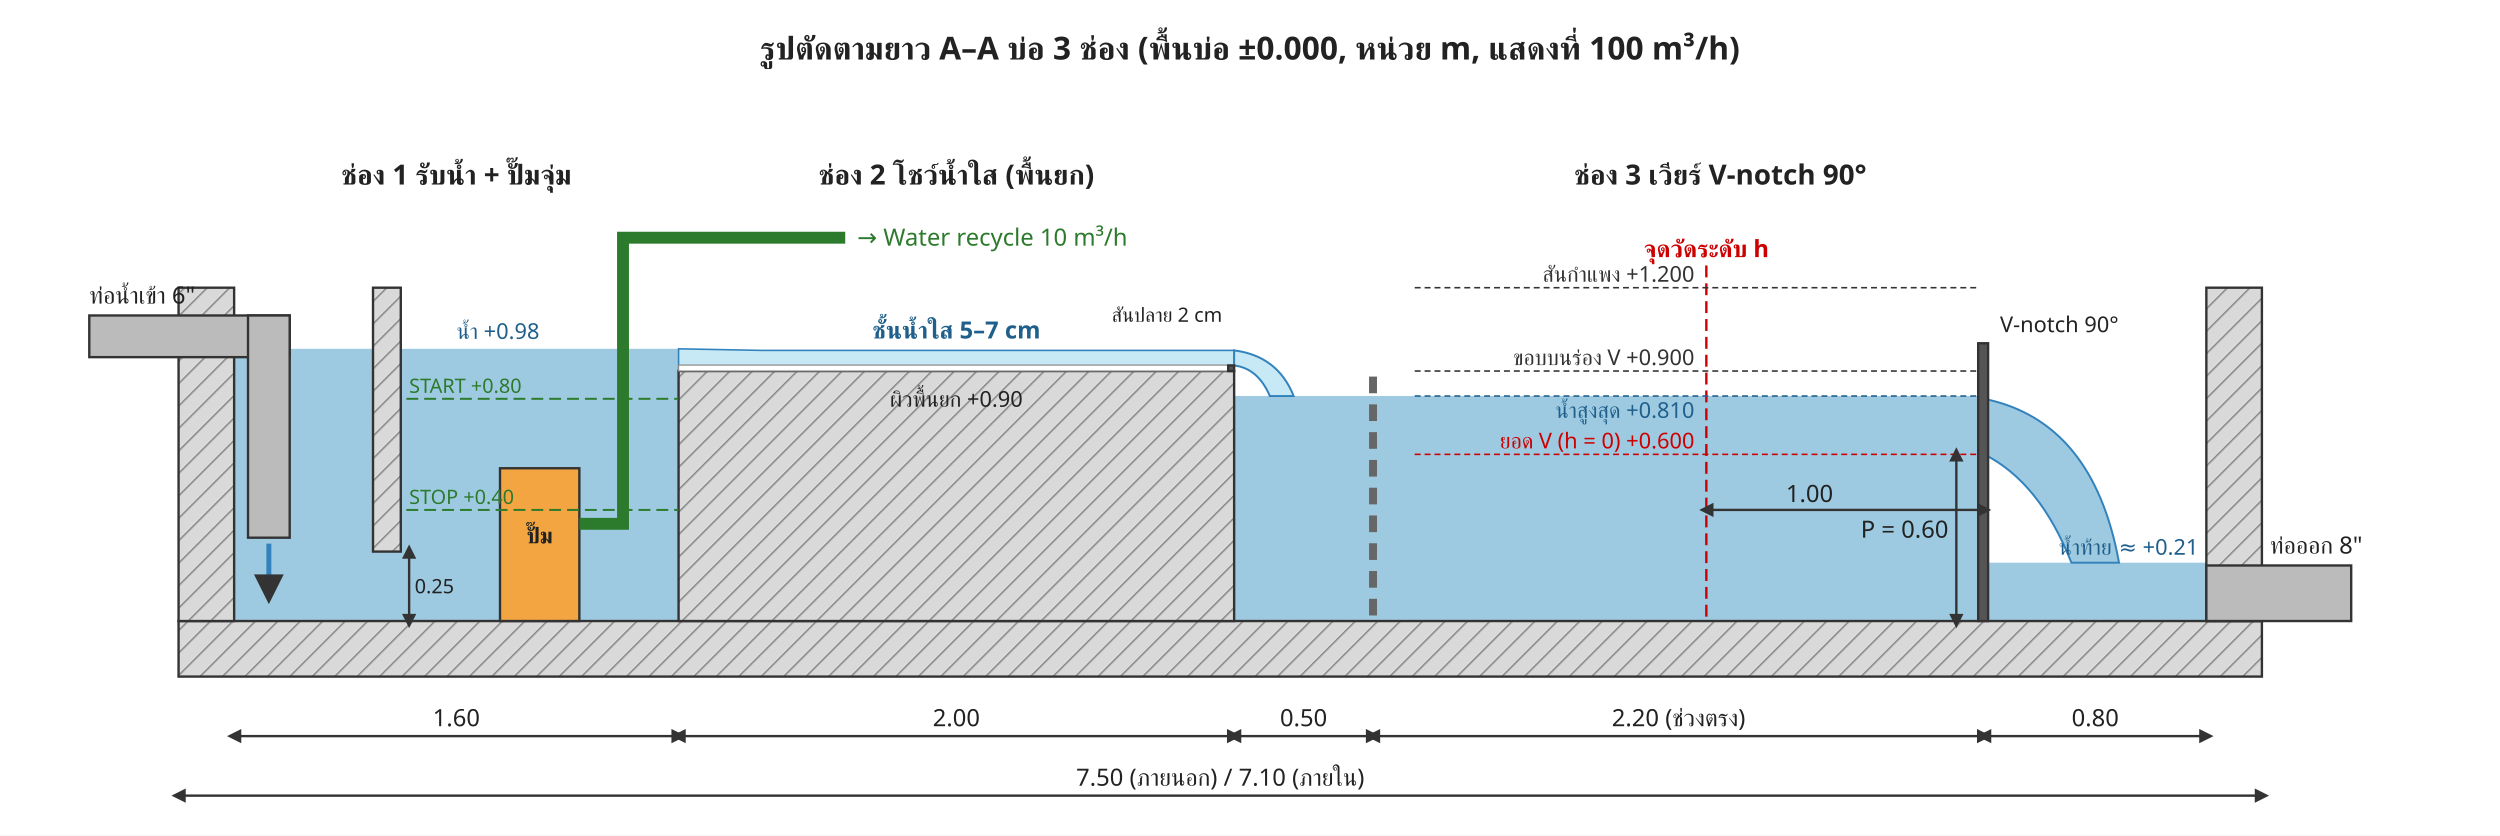
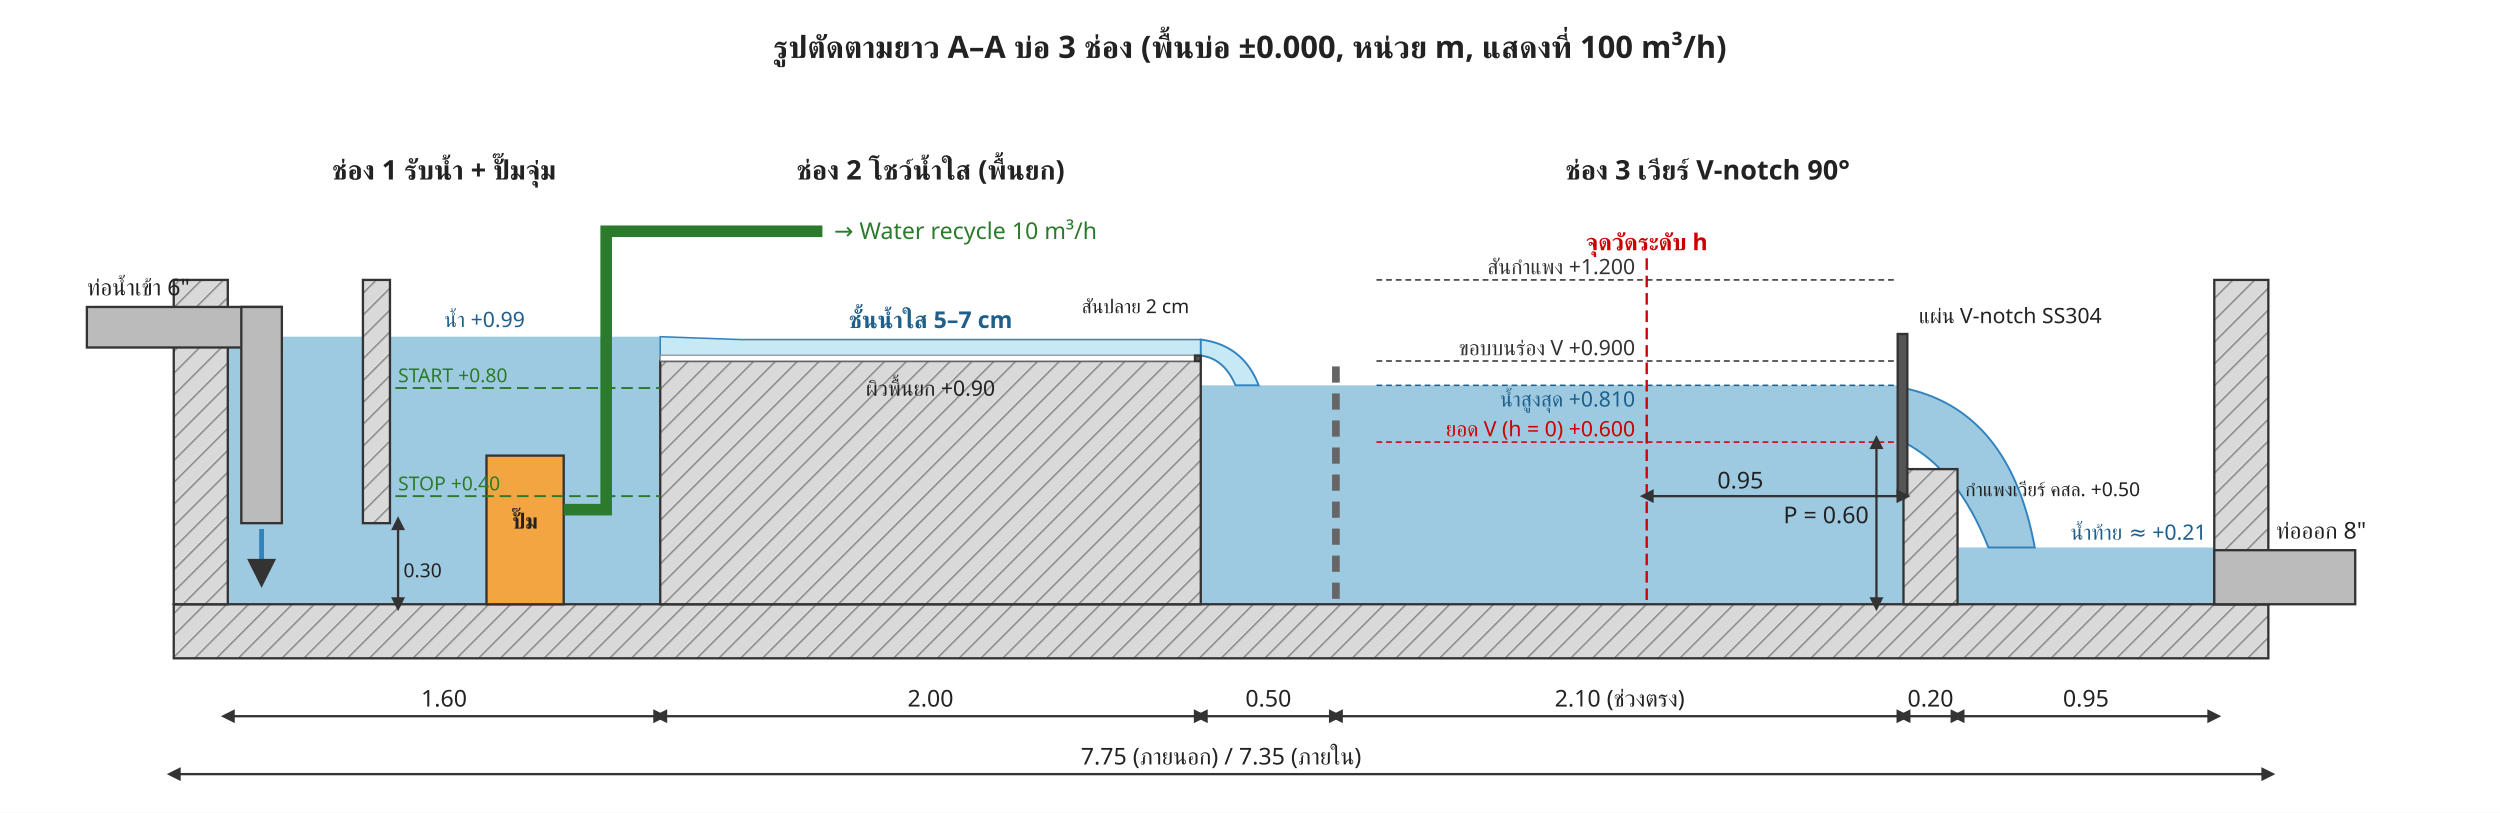
- <svg xmlns="http://www.w3.org/2000/svg" viewBox="0 0 1260 421" width="1260" height="421" font-family="Sarabun, Tahoma, sans-serif">
+ <svg xmlns="http://www.w3.org/2000/svg" viewBox="0 0 1295 421" width="1295" height="421" font-family="Sarabun, Tahoma, sans-serif">
  <defs>
    <pattern id="rc" width="8" height="8" patternUnits="userSpaceOnUse" patternTransform="rotate(45)">
      <rect width="8" height="8" fill="#d9d9d9" />
      <line x1="0" y1="0" x2="0" y2="8" stroke="#888" stroke-width="1.5" />
    </pattern>
    <marker id="a" viewBox="0 0 10 10" refX="5" refY="5" markerWidth="6" markerHeight="6" orient="auto-start-reverse">
      <path d="M0,0 L10,5 L0,10 z" fill="#333" />
    </marker>
  </defs>
-   <rect width="1260" height="421" fill="white" />
-   <text x="630.0" y="30.0" font-size="16" text-anchor="middle" fill="#222" font-weight="bold">รูปตัดตามยาว A–A บ่อ 3 ช่อง  (พื้นบ่อ ±0.000, หน่วย m, แสดงที่ 100 m³/h)</text>
-   <rect x="118.0" y="175.8" width="224.0" height="137.2" fill="#9ecae1" stroke="none" stroke-width="1.2" />
-   <polygon points="342.0,175.8 384.0,176.6 622.0,176.6 622.0,187.0 342.0,187.0" fill="#c6e9f5" stroke="#3182bd" stroke-width="0.8" fill-opacity="1" />
-   <rect x="622.0" y="199.6" width="378.0" height="113.4" fill="#9ecae1" stroke="none" stroke-width="1.2" />
-   <rect x="1000.0" y="283.6" width="112.0" height="29.4" fill="#9ecae1" stroke="none" stroke-width="1.2" />
-   <path d="M622.0,176.6 Q644.0,179.4 652.0,199.6 L640.0,199.6 Q634.0,185.6 622.0,184.2 z" fill="#c6e9f5" stroke="#3182bd" />
-   <path d="M1000.0,201.0 Q1055.0,212.2 1068.0,283.6 L1044.0,283.6 Q1028.0,243.0 1000.0,229.0 z" fill="#9ecae1" stroke="#3182bd" />
-   <rect x="90.0" y="313.0" width="1050.0" height="28.0" fill="url(#rc)" stroke="#333" stroke-width="1.2" />
+   <rect width="1295" height="421" fill="white" />
+   <text x="647.5" y="30.0" font-size="16" text-anchor="middle" fill="#222" font-weight="bold">รูปตัดตามยาว A–A บ่อ 3 ช่อง  (พื้นบ่อ ±0.000, หน่วย m, แสดงที่ 100 m³/h)</text>
+   <rect x="118.0" y="174.4" width="224.0" height="138.6" fill="#9ecae1" stroke="none" stroke-width="1.2" />
+   <polygon points="342.0,174.4 384.0,175.9 622.0,175.9 622.0,187.0 342.0,187.0" fill="#c6e9f5" stroke="#3182bd" stroke-width="0.8" fill-opacity="1" />
+   <rect x="622.0" y="199.6" width="364.0" height="113.4" fill="#9ecae1" stroke="none" stroke-width="1.2" />
+   <rect x="1014.0" y="283.6" width="133.0" height="29.4" fill="#9ecae1" stroke="none" stroke-width="1.2" />
+   <path d="M622.0,175.9 Q644.0,178.7 652.0,199.6 L640.0,199.6 Q634.0,185.6 622.0,184.2 z" fill="#c6e9f5" stroke="#3182bd" />
+   <path d="M986.0,201.0 Q1041.0,212.2 1054.0,283.6 L1030.0,283.6 Q1014.0,243.0 986.0,229.0 z" fill="#9ecae1" stroke="#3182bd" />
+   <rect x="90.0" y="313.0" width="1085.0" height="28.0" fill="url(#rc)" stroke="#333" stroke-width="1.2" />
  <rect x="90.0" y="145.0" width="28.0" height="168.0" fill="url(#rc)" stroke="#333" stroke-width="1.2" />
-   <rect x="1112.0" y="145.0" width="28.0" height="168.0" fill="url(#rc)" stroke="#333" stroke-width="1.2" />
+   <rect x="1147.0" y="145.0" width="28.0" height="168.0" fill="url(#rc)" stroke="#333" stroke-width="1.2" />
  <rect x="342.0" y="187.0" width="280.0" height="126.0" fill="url(#rc)" stroke="#333" stroke-width="1.2" />
  <rect x="342.0" y="184.0" width="280.0" height="3.0" fill="#fff" stroke="#888" stroke-width="0.6" />
  <rect x="619.0" y="184.2" width="3.0" height="2.8" fill="#555" stroke="#333" stroke-width="1.2" />
  <rect x="45.0" y="159.0" width="101.0" height="21.0" fill="#bbb" stroke="#333" stroke-width="1.2" />
  <rect x="125.0" y="159.0" width="21.0" height="112.0" fill="#bbb" stroke="#333" stroke-width="1.2" />
  <text x="45.0" y="153.0" font-size="12" text-anchor="start" fill="#222" font-weight="normal">ท่อน้ำเข้า 6"</text>
  <line x1="135.5" y1="274.0" x2="135.5" y2="297.0" stroke="#3182bd" stroke-width="2.5" marker-end="url(#a)" />
-   <rect x="188.0" y="145.0" width="14.0" height="133.0" fill="url(#rc)" stroke="#333" stroke-width="1.2" />
-   <line x1="206.2" y1="278.0" x2="206.2" y2="313.0" stroke="#333" stroke-width="1.2" marker-start="url(#a)" marker-end="url(#a)" />
-   <text x="209.0" y="299.0" font-size="10" text-anchor="start" fill="#222" font-weight="normal">0.25</text>
+   <rect x="188.0" y="145.0" width="14.0" height="126.0" fill="url(#rc)" stroke="#333" stroke-width="1.2" />
+   <line x1="206.2" y1="271.0" x2="206.2" y2="313.0" stroke="#333" stroke-width="1.2" marker-start="url(#a)" marker-end="url(#a)" />
+   <text x="209.0" y="299.0" font-size="10" text-anchor="start" fill="#222" font-weight="normal">0.30</text>
  <rect x="252.0" y="236.0" width="40.0" height="77.0" fill="#f2a541" stroke="#333" stroke-width="1.2" />
  <text x="272.0" y="273.8" font-size="11" text-anchor="middle" fill="#222" font-weight="bold">ปั๊ม</text>
  <path d="M292.0,264.0 H314.0 V119.8 H426.0" fill="none" stroke="#2c7a2c" stroke-width="6" />
  <text x="432.0" y="123.8" font-size="12" text-anchor="start" fill="#2c7a2c" font-weight="normal">→ Water recycle 10 m³/h</text>
  <line x1="204.8" y1="201.0" x2="342.0" y2="201.0" stroke="#2c7a2c" stroke-width="1" stroke-dasharray="6 3" />
  <text x="206.2" y="198.0" font-size="10" text-anchor="start" fill="#2c7a2c" font-weight="normal">START +0.80</text>
  <line x1="204.8" y1="257.0" x2="342.0" y2="257.0" stroke="#2c7a2c" stroke-width="1" stroke-dasharray="6 3" />
  <text x="206.2" y="254.0" font-size="10" text-anchor="start" fill="#2c7a2c" font-weight="normal">STOP +0.40</text>
  <rect x="690.0" y="301.8" width="4.0" height="8.4" fill="#666" stroke="none" stroke-width="1.2" />
  <rect x="690.0" y="287.8" width="4.0" height="8.4" fill="#666" stroke="none" stroke-width="1.2" />
  <rect x="690.0" y="273.8" width="4.0" height="8.4" fill="#666" stroke="none" stroke-width="1.2" />
  <rect x="690.0" y="259.8" width="4.0" height="8.4" fill="#666" stroke="none" stroke-width="1.2" />
  <rect x="690.0" y="245.8" width="4.0" height="8.4" fill="#666" stroke="none" stroke-width="1.2" />
  <rect x="690.0" y="231.8" width="4.0" height="8.4" fill="#666" stroke="none" stroke-width="1.2" />
  <rect x="690.0" y="217.8" width="4.0" height="8.4" fill="#666" stroke="none" stroke-width="1.2" />
  <rect x="690.0" y="203.8" width="4.0" height="8.4" fill="#666" stroke="none" stroke-width="1.2" />
  <rect x="690.0" y="189.8" width="4.0" height="8.4" fill="#666" stroke="none" stroke-width="1.2" />
-   <line x1="860.0" y1="133.8" x2="860.0" y2="313.0" stroke="#c00" stroke-width="1.2" stroke-dasharray="6 3" />
-   <text x="860.0" y="129.6" font-size="12" text-anchor="middle" fill="#c00" font-weight="bold">จุดวัดระดับ h</text>
-   <rect x="997.0" y="173.0" width="5.0" height="140.0" fill="#555" stroke="#333" stroke-width="1.2" />
-   <text x="1008.0" y="167.4" font-size="11" text-anchor="start" fill="#222" font-weight="normal">V-notch 90°</text>
-   <rect x="1112.0" y="285.0" width="73.0" height="28.0" fill="#bbb" stroke="#333" stroke-width="1.2" />
-   <text x="1144.0" y="279.0" font-size="12" text-anchor="start" fill="#222" font-weight="normal">ท่อออก 8"</text>
-   <line x1="713.0" y1="145.0" x2="996.0" y2="145.0" stroke="#333" stroke-width="0.8" stroke-dasharray="3 2" />
-   <text x="854.0" y="142.0" font-size="11" text-anchor="end" fill="#333" font-weight="normal">สันกำแพง +1.200</text>
-   <line x1="713.0" y1="187.0" x2="996.0" y2="187.0" stroke="#333" stroke-width="0.8" stroke-dasharray="3 2" />
-   <text x="854.0" y="184.0" font-size="11" text-anchor="end" fill="#333" font-weight="normal">ขอบบนร่อง V +0.900</text>
-   <line x1="713.0" y1="199.6" x2="996.0" y2="199.6" stroke="#1f5f8b" stroke-width="0.8" stroke-dasharray="3 2" />
-   <text x="854.0" y="210.6" font-size="11" text-anchor="end" fill="#1f5f8b" font-weight="normal">น้ำสูงสุด +0.810</text>
-   <line x1="713.0" y1="229.0" x2="996.0" y2="229.0" stroke="#c00" stroke-width="0.8" stroke-dasharray="3 2" />
-   <text x="854.0" y="226.0" font-size="11" text-anchor="end" fill="#c00" font-weight="normal">ยอด V (h = 0) +0.600</text>
+   <line x1="853.0" y1="133.8" x2="853.0" y2="313.0" stroke="#c00" stroke-width="1.2" stroke-dasharray="6 3" />
+   <text x="853.0" y="129.6" font-size="12" text-anchor="middle" fill="#c00" font-weight="bold">จุดวัดระดับ h</text>
+   <rect x="986.0" y="243.0" width="28.0" height="70.0" fill="url(#rc)" stroke="#333" stroke-width="1.2" />
+   <rect x="983.0" y="173.0" width="5.0" height="84.0" fill="#555" stroke="#333" stroke-width="1.2" />
+   <text x="994.0" y="167.4" font-size="11" text-anchor="start" fill="#222" font-weight="normal">แผ่น V-notch SS304</text>
+   <text x="1018.0" y="257.0" font-size="10" text-anchor="start" fill="#222" font-weight="normal">กำแพงเวียร์ คสล. +0.50</text>
+   <rect x="1147.0" y="285.0" width="73.0" height="28.0" fill="#bbb" stroke="#333" stroke-width="1.2" />
+   <text x="1179.0" y="279.0" font-size="12" text-anchor="start" fill="#222" font-weight="normal">ท่อออก 8"</text>
+   <line x1="713.0" y1="145.0" x2="982.0" y2="145.0" stroke="#333" stroke-width="0.8" stroke-dasharray="3 2" />
+   <text x="847.0" y="142.0" font-size="11" text-anchor="end" fill="#333" font-weight="normal">สันกำแพง +1.200</text>
+   <line x1="713.0" y1="187.0" x2="982.0" y2="187.0" stroke="#333" stroke-width="0.8" stroke-dasharray="3 2" />
+   <text x="847.0" y="184.0" font-size="11" text-anchor="end" fill="#333" font-weight="normal">ขอบบนร่อง V +0.900</text>
+   <line x1="713.0" y1="199.6" x2="982.0" y2="199.6" stroke="#1f5f8b" stroke-width="0.8" stroke-dasharray="3 2" />
+   <text x="847.0" y="210.6" font-size="11" text-anchor="end" fill="#1f5f8b" font-weight="normal">น้ำสูงสุด +0.810</text>
+   <line x1="713.0" y1="229.0" x2="982.0" y2="229.0" stroke="#c00" stroke-width="0.8" stroke-dasharray="3 2" />
+   <text x="847.0" y="226.0" font-size="11" text-anchor="end" fill="#c00" font-weight="normal">ยอด V (h = 0) +0.600</text>
  <text x="482.0" y="205.0" font-size="11" text-anchor="middle" fill="#222" font-weight="normal">ผิวพื้นยก +0.90</text>
-   <text x="482.0" y="170.6" font-size="12" text-anchor="middle" fill="#1f5f8b" font-weight="bold">ชั้นน้ำใส 5–7 cm</text>
+   <text x="482.0" y="169.9" font-size="12" text-anchor="middle" fill="#1f5f8b" font-weight="bold">ชั้นน้ำใส 5–7 cm</text>
  <text x="616.0" y="162.2" font-size="10" text-anchor="end" fill="#222" font-weight="normal">สันปลาย 2 cm</text>
-   <text x="251.0" y="170.8" font-size="11" text-anchor="middle" fill="#1f5f8b" font-weight="normal">น้ำ +0.98</text>
-   <text x="1108.0" y="279.6" font-size="11" text-anchor="end" fill="#1f5f8b" font-weight="normal">น้ำท้าย ≈ +0.21</text>
-   <line x1="986.0" y1="229.0" x2="986.0" y2="313.0" stroke="#333" stroke-width="1.2" marker-start="url(#a)" marker-end="url(#a)" />
-   <text x="982.0" y="271.0" font-size="12" text-anchor="end" fill="#222" font-weight="normal">P = 0.60</text>
-   <line x1="860.0" y1="257.0" x2="1000.0" y2="257.0" stroke="#333" stroke-width="1.2" marker-start="url(#a)" marker-end="url(#a)" />
-   <text x="912.0" y="253.0" font-size="12" text-anchor="middle" fill="#222" font-weight="normal">1.00</text>
+   <text x="251.0" y="169.4" font-size="11" text-anchor="middle" fill="#1f5f8b" font-weight="normal">น้ำ +0.99</text>
+   <text x="1143.0" y="279.6" font-size="11" text-anchor="end" fill="#1f5f8b" font-weight="normal">น้ำท้าย ≈ +0.21</text>
+   <line x1="972.0" y1="229.0" x2="972.0" y2="313.0" stroke="#333" stroke-width="1.2" marker-start="url(#a)" marker-end="url(#a)" />
+   <text x="968.0" y="271.0" font-size="12" text-anchor="end" fill="#222" font-weight="normal">P = 0.60</text>
+   <line x1="853.0" y1="257.0" x2="986.0" y2="257.0" stroke="#333" stroke-width="1.2" marker-start="url(#a)" marker-end="url(#a)" />
+   <text x="901.5" y="253.0" font-size="12" text-anchor="middle" fill="#222" font-weight="normal">0.95</text>
  <text x="230.0" y="93.0" font-size="14" text-anchor="middle" fill="#222" font-weight="bold">ช่อง 1  รับน้ำ + ปั๊มจุ่ม</text>
  <text x="482.0" y="93.0" font-size="14" text-anchor="middle" fill="#222" font-weight="bold">ช่อง 2  โชว์น้ำใส (พื้นยก)</text>
-   <text x="867.0" y="93.0" font-size="14" text-anchor="middle" fill="#222" font-weight="bold">ช่อง 3  เวียร์ V-notch 90°</text>
+   <text x="884.5" y="93.0" font-size="14" text-anchor="middle" fill="#222" font-weight="bold">ช่อง 3  เวียร์ V-notch 90°</text>
  <line x1="118.0" y1="371.0" x2="342.0" y2="371.0" stroke="#333" stroke-width="1.2" marker-start="url(#a)" marker-end="url(#a)" />
  <text x="230.0" y="366.0" font-size="12" text-anchor="middle" fill="#222" font-weight="normal">1.60</text>
  <line x1="342.0" y1="371.0" x2="622.0" y2="371.0" stroke="#333" stroke-width="1.2" marker-start="url(#a)" marker-end="url(#a)" />
  <text x="482.0" y="366.0" font-size="12" text-anchor="middle" fill="#222" font-weight="normal">2.00</text>
  <line x1="622.0" y1="371.0" x2="692.0" y2="371.0" stroke="#333" stroke-width="1.2" marker-start="url(#a)" marker-end="url(#a)" />
  <text x="657.0" y="366.0" font-size="12" text-anchor="middle" fill="#222" font-weight="normal">0.50</text>
-   <line x1="692.0" y1="371.0" x2="1000.0" y2="371.0" stroke="#333" stroke-width="1.2" marker-start="url(#a)" marker-end="url(#a)" />
-   <text x="846.0" y="366.0" font-size="12" text-anchor="middle" fill="#222" font-weight="normal">2.20 (ช่วงตรง)</text>
-   <line x1="1000.0" y1="371.0" x2="1112.0" y2="371.0" stroke="#333" stroke-width="1.2" marker-start="url(#a)" marker-end="url(#a)" />
-   <text x="1056.0" y="366.0" font-size="12" text-anchor="middle" fill="#222" font-weight="normal">0.80</text>
-   <line x1="90.0" y1="401.0" x2="1140.0" y2="401.0" stroke="#333" stroke-width="1.2" marker-start="url(#a)" marker-end="url(#a)" />
-   <text x="615.0" y="396.0" font-size="12" text-anchor="middle" fill="#222" font-weight="normal">7.50 (ภายนอก) / 7.10 (ภายใน)</text>
+   <line x1="692.0" y1="371.0" x2="986.0" y2="371.0" stroke="#333" stroke-width="1.2" marker-start="url(#a)" marker-end="url(#a)" />
+   <text x="839.0" y="366.0" font-size="12" text-anchor="middle" fill="#222" font-weight="normal">2.10 (ช่วงตรง)</text>
+   <line x1="986.0" y1="371.0" x2="1014.0" y2="371.0" stroke="#333" stroke-width="1.2" marker-start="url(#a)" marker-end="url(#a)" />
+   <text x="1000.0" y="366.0" font-size="12" text-anchor="middle" fill="#222" font-weight="normal">0.20</text>
+   <line x1="1014.0" y1="371.0" x2="1147.0" y2="371.0" stroke="#333" stroke-width="1.2" marker-start="url(#a)" marker-end="url(#a)" />
+   <text x="1080.5" y="366.0" font-size="12" text-anchor="middle" fill="#222" font-weight="normal">0.95</text>
+   <line x1="90.0" y1="401.0" x2="1175.0" y2="401.0" stroke="#333" stroke-width="1.2" marker-start="url(#a)" marker-end="url(#a)" />
+   <text x="632.5" y="396.0" font-size="12" text-anchor="middle" fill="#222" font-weight="normal">7.75 (ภายนอก) / 7.35 (ภายใน)</text>
</svg>
